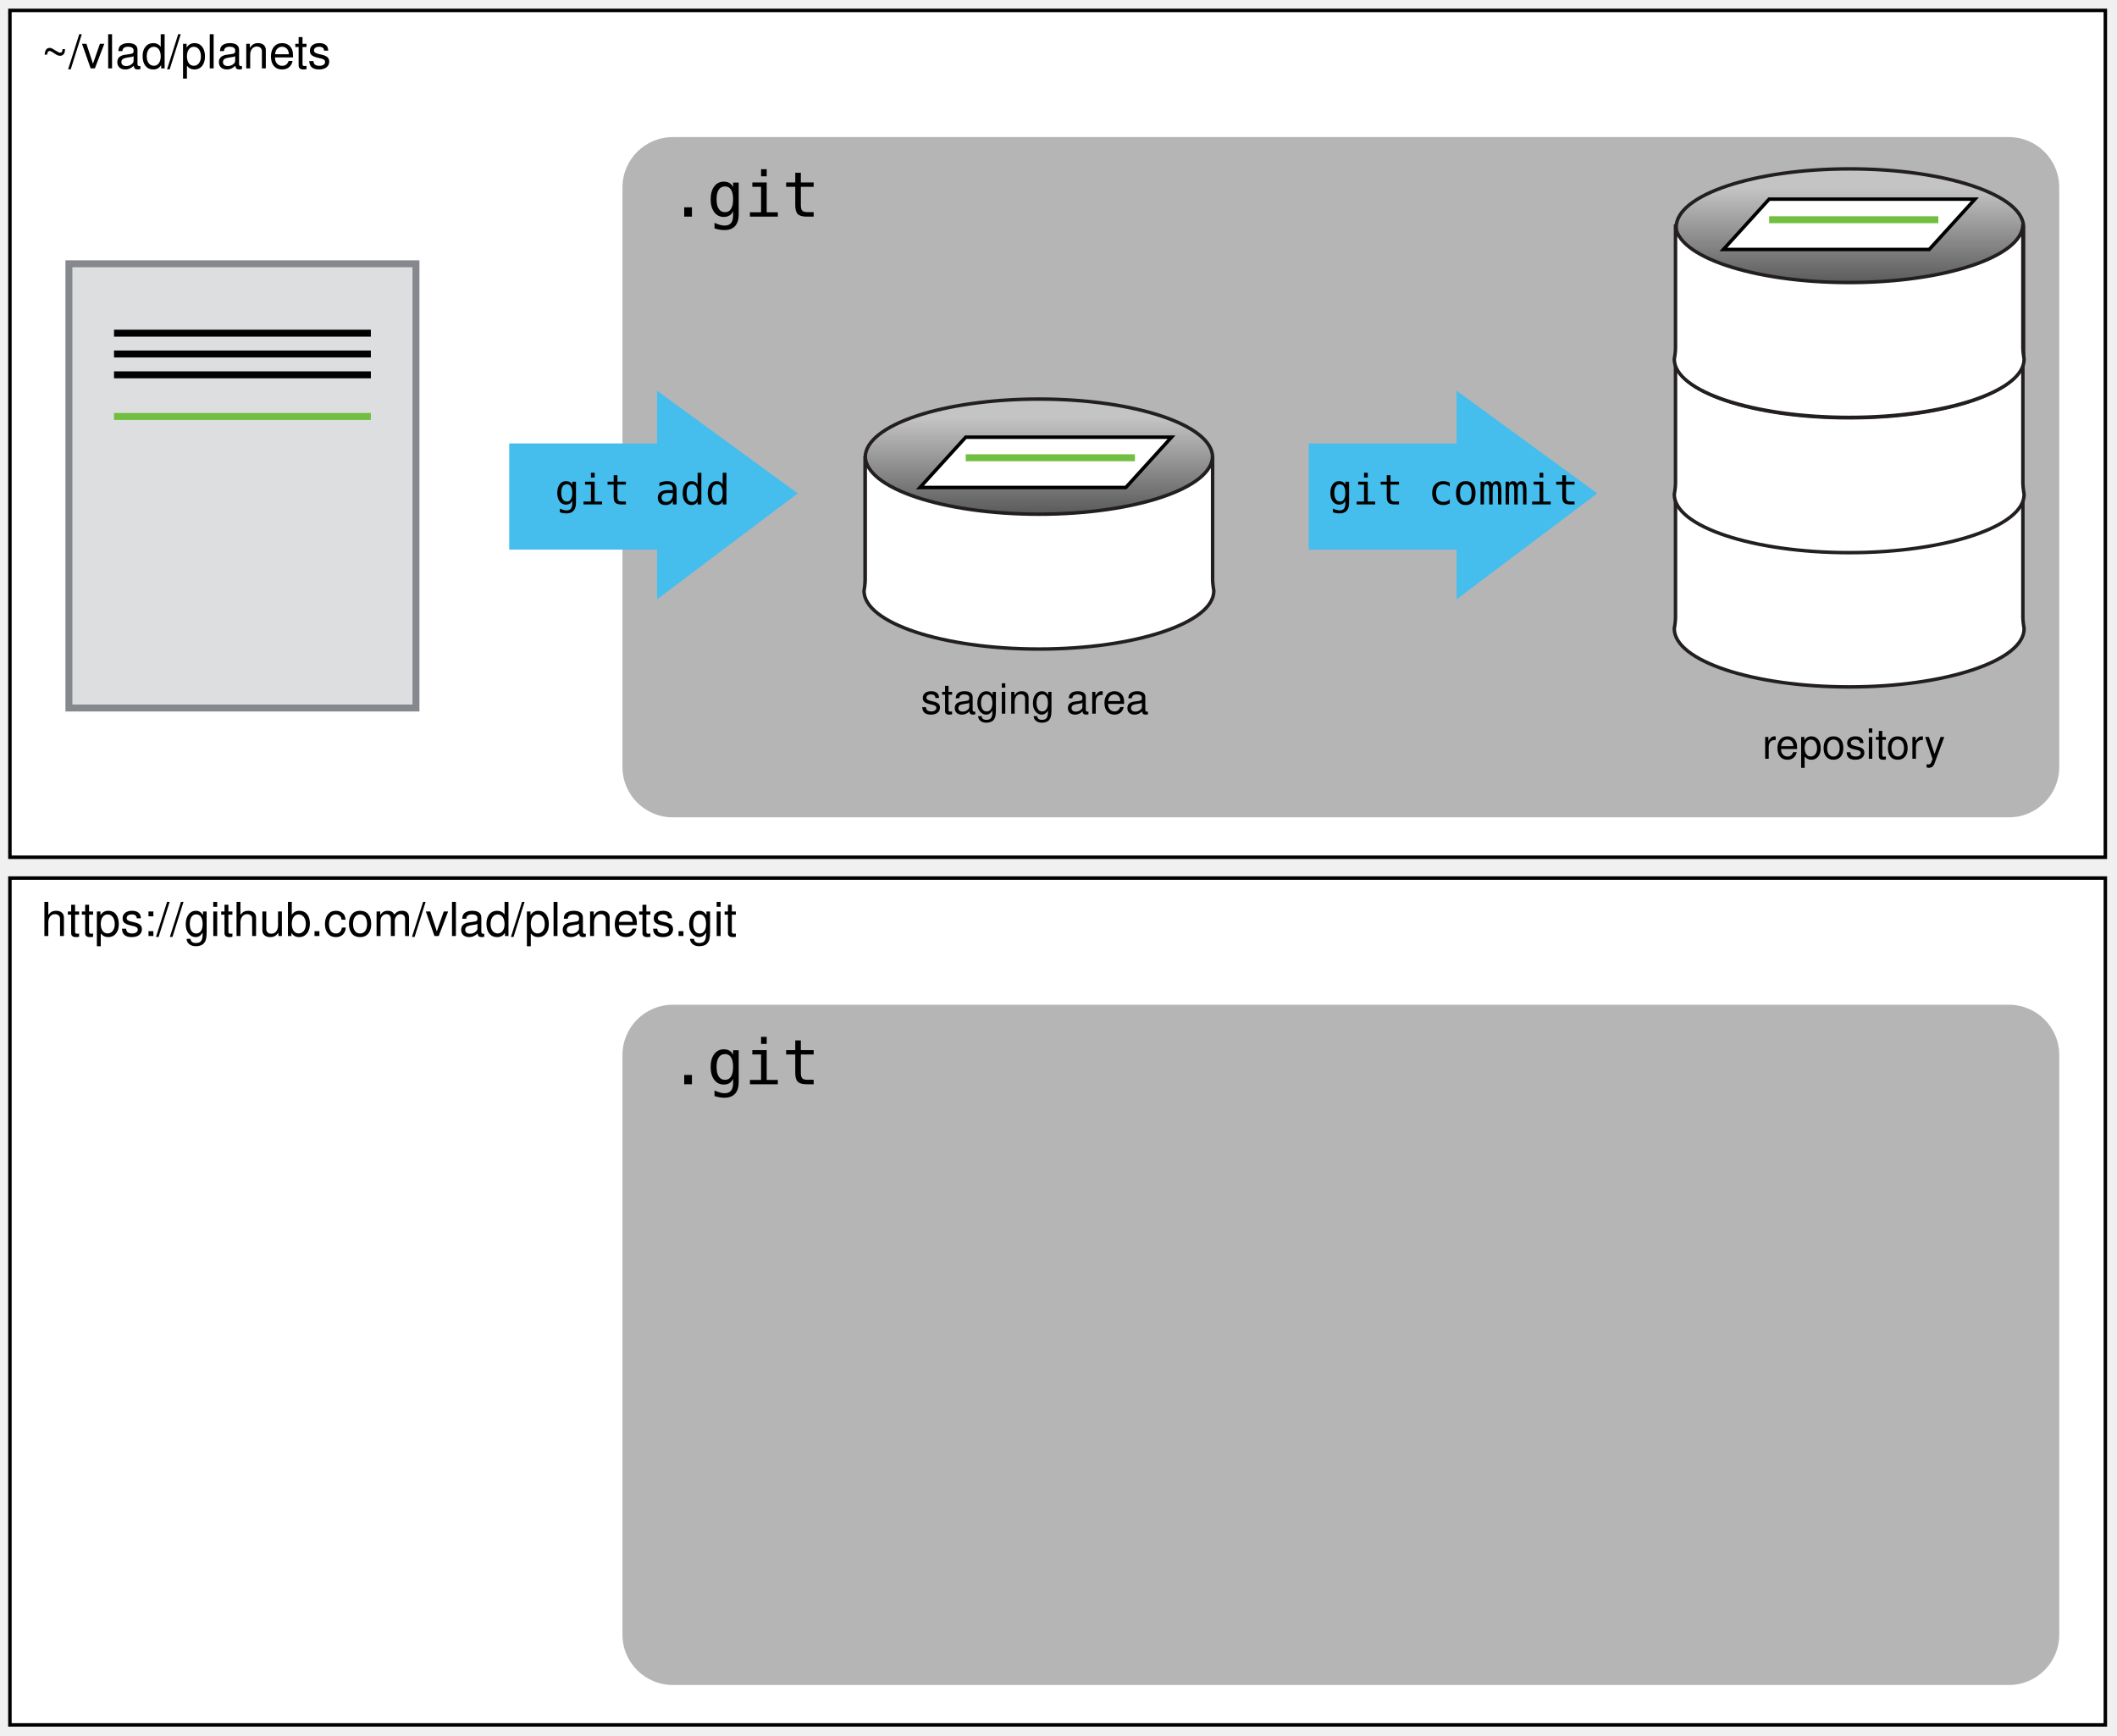
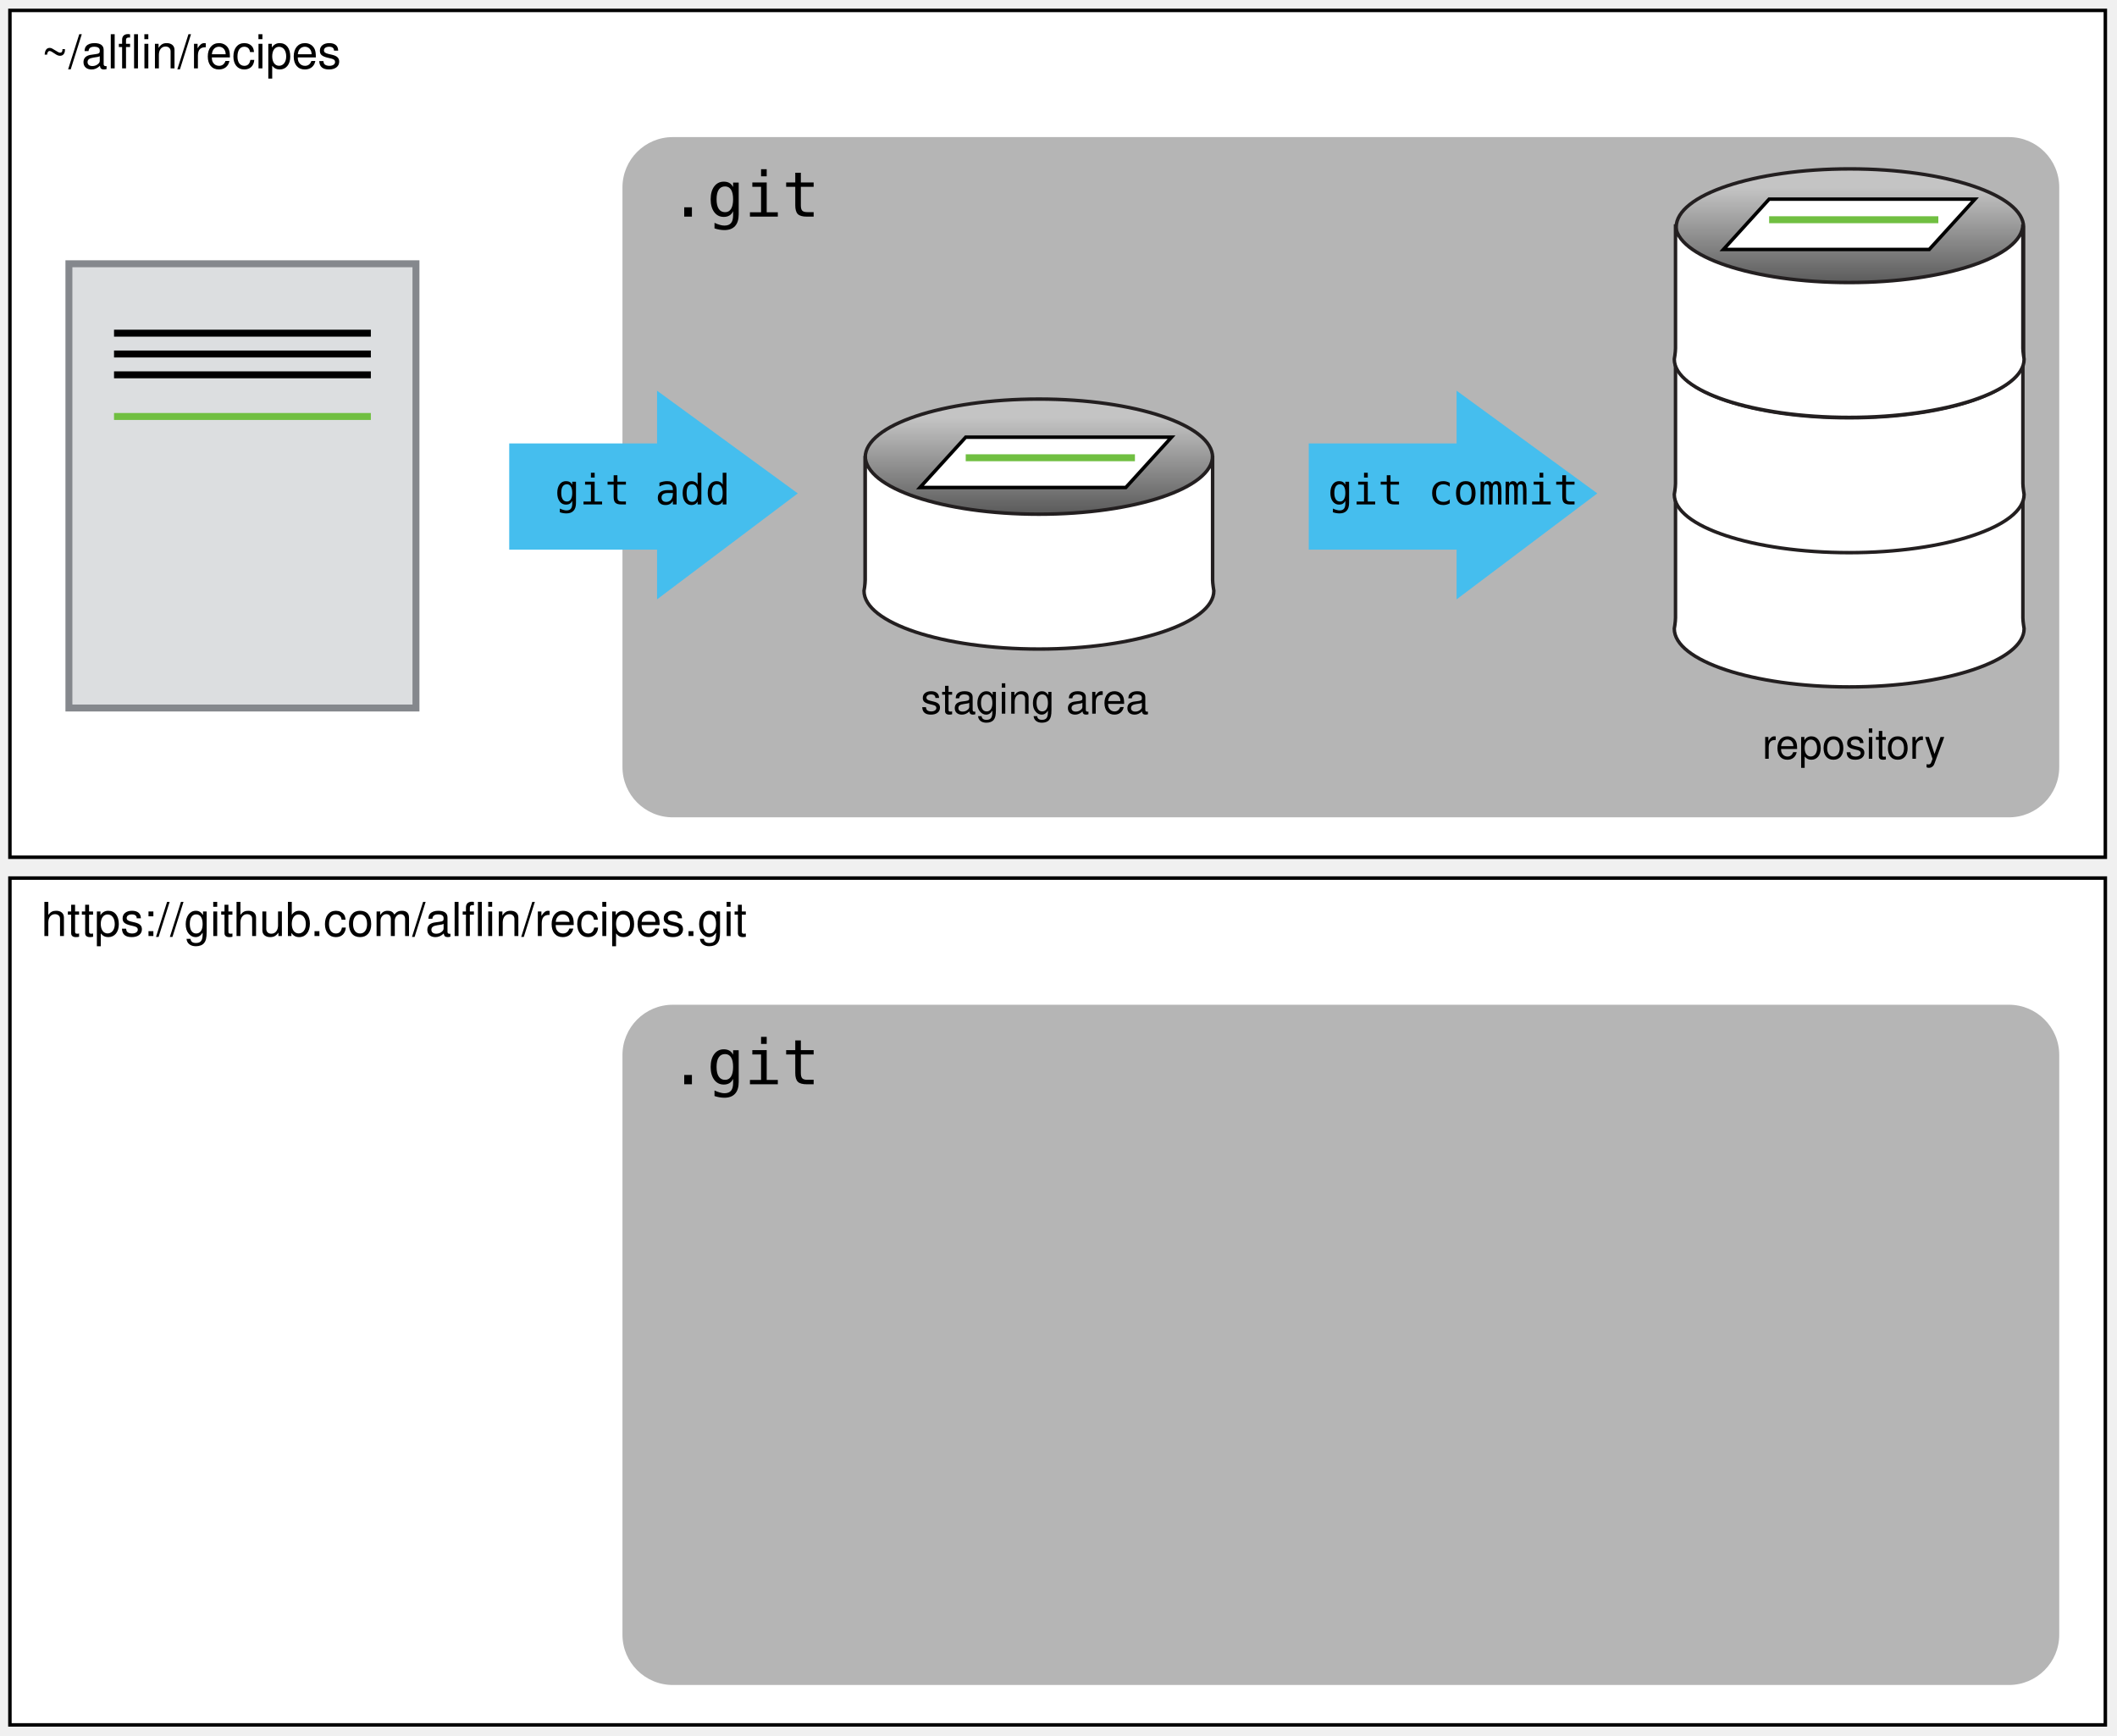
<svg xmlns="http://www.w3.org/2000/svg" version="1.1" x="0px" y="0px" width="610" height="500" viewBox="0 0 610 500" enable-background="new 0 0 622 452" xml:space="preserve" id="svg2">
  <defs id="defs132" />
  <g id="g3573" transform="translate(-4.142502,-9)">
    <g id="g3564">
      <g id="g3490" transform="translate(0,250)">
        <rect id="rect3492" height="244" width="603.785" stroke-miterlimit="10" y="12" x="7" style="fill:#ffffff;stroke:#000000;stroke-miterlimit:10" />
      </g>
      <g id="g3494" transform="translate(0,250)">
        <path stroke-miterlimit="10" d="m 598,63 c 0,-8.284 -6.716,-15 -15,-15 l -385,0 c -8.284,0 -15,6.716 -15,15 l 0,167 c 0,8.284 6.716,15 15,15 l 385,0 c 8.284,0 15,-6.716 15,-15 l 0,-167 z" id="path3496" style="fill:#b5b5b5;stroke:#ffffff;stroke-miterlimit:10" />
        <rect x="197" y="59" width="70" height="28" id="rect3498" style="fill:none" />
        <text transform="translate(197,71.4199)" font-size="18" id="text3500" style="font-size:18px;font-family:Consolas">.git</text>
      </g>
-       <text y="278.707" x="16" font-size="13.5" id="text3502" style="font-size:13.5px;font-family:Helvetica">https://github.com/vlad/planets.git</text>
+       <text y="278.707" x="16" font-size="13.5" id="text3502" style="font-size:13.5px;font-family:Helvetica">https://github.com/alflin/recipes.git</text>
    </g>
    <g id="g3504">
      <g id="Layer_6">
        <rect x="7" y="12" stroke-miterlimit="10" width="603.785" height="244" id="rect5" style="fill:#ffffff;stroke:#000000;stroke-miterlimit:10" />
      </g>
      <g id="g8">
        <path style="fill:#b5b5b5;stroke:#ffffff;stroke-miterlimit:10" id="path10" d="m 598,63 c 0,-8.284 -6.716,-15 -15,-15 l -385,0 c -8.284,0 -15,6.716 -15,15 l 0,167 c 0,8.284 6.716,15 15,15 l 385,0 c 8.284,0 15,-6.716 15,-15 l 0,-167 z" stroke-miterlimit="10" />
        <rect style="fill:none" id="rect12" height="28" width="70" y="59" x="197" />
        <text style="font-size:18px;font-family:Consolas" id="text14" font-size="18" transform="translate(197,71.4199)">.git</text>
      </g>
      <rect style="fill:none" id="rect16" height="24.449" width="195.585" y="19" x="16" />
-       <text style="font-size:13.5px;font-family:Helvetica" id="text18" font-size="13.5" x="16" y="28.707">~/vlad/planets</text>
+       <text style="font-size:13.5px;font-family:Helvetica" id="text18" font-size="13.5" x="16" y="28.707">~/alflin/recipes</text>
      <g id="Layer_3">
        <g id="g37">
          <linearGradient id="SVGID_1_" gradientUnits="userSpaceOnUse" x1="303.499" y1="123.986" x2="303.499" y2="179.235">
            <stop offset="0.098" style="stop-color:#C4C4C4" id="stop40" />
            <stop offset="0.533" style="stop-color:#686868" id="stop42" />
            <stop offset="1" style="stop-color:#000000" id="stop44" />
          </linearGradient>
          <path stroke-miterlimit="10" d="m 253.453,178.205 c 0,-9.264 22.404,-16.777 50.047,-16.777 27.643,0 50.045,7.514 50.045,16.777 l 0,1.029 c 0,0 0,-2.115 0,-3.117 0,-1.007 0,-35.745 0,-35.745 l 0,0.394 c 0,-9.27 -22.402,-16.78 -50.045,-16.78 -27.643,0 -50.047,7.51 -50.047,16.78 l 0,-0.394 c 0,0 0,34.519 0,35.733 0,1.205 0,3.129 0,3.129 l 0,-1.029 z" id="path46" style="fill:url(#SVGID_1_);stroke:#231f20;stroke-miterlimit:10" />
          <g id="g48">
            <path stroke-miterlimit="10" d="m 353.545,140.373 c 0,0 0,34.738 0,35.745 0,1.002 0.355,3.117 0.355,3.117 0,9.27 -22.758,16.779 -50.4,16.779 -27.642,0 -50.4,-7.51 -50.4,-16.779 0,0 0.354,-1.924 0.354,-3.129 0,-1.214 0,-35.733 0,-35.733 0,9.274 22.404,16.785 50.047,16.785 27.643,0 50.044,-7.511 50.044,-16.785 z" id="path50" style="fill:#ffffff;stroke:#231f20;stroke-miterlimit:10" />
          </g>
        </g>
        <g id="g52">
          <polygon stroke-miterlimit="10" points="328.542,149.459 341.719,134.965 282.411,134.965 269.235,149.459 " id="polygon54" style="fill:#ffffff;stroke:#000000;stroke-miterlimit:10" />
          <line x1="282.411" y1="140.894" x2="331.165" y2="140.894" id="line56" style="fill:none;stroke:#70bf41;stroke-width:2" />
        </g>
      </g>
      <g id="Layer_4">
        <linearGradient id="SVGID_2_" gradientUnits="userSpaceOnUse" x1="537.177" y1="57.66" x2="537.177" y2="112.913">
          <stop offset="0.098" style="stop-color:#C4C4C4" id="stop60" />
          <stop offset="0.533" style="stop-color:#686868" id="stop62" />
          <stop offset="1" style="stop-color:#000000" id="stop64" />
        </linearGradient>
        <path stroke-miterlimit="10" d="m 487.13,111.882 c 0,-9.268 22.407,-16.781 50.047,-16.781 27.641,0 50.047,7.513 50.047,16.781 l 0,1.03 c 0,0 0,-2.118 0,-3.121 0,-1.003 0,-35.739 0,-35.739 l 0,0.388 c 0,-9.268 -22.406,-16.781 -50.047,-16.781 -27.64,0 -50.047,7.513 -50.047,16.781 l 0,-0.388 c 0,0 0,34.519 0,35.728 0,1.209 0,3.132 0,3.132 l 0,-1.03 z" id="path66" style="fill:url(#SVGID_2_);stroke:#231f20;stroke-miterlimit:10" />
        <g id="g68">
          <path stroke-miterlimit="10" d="m 587.021,151.283 c 0,0 0,34.738 0,35.74 0,1.002 0.354,3.121 0.354,3.121 0,9.268 -22.76,16.779 -50.4,16.779 -27.64,0 -50.399,-7.512 -50.399,-16.779 0,0 0.353,-1.924 0.353,-3.133 0,-1.209 0,-35.729 0,-35.729 0,9.268 22.407,16.781 50.047,16.781 27.638,0.001 50.045,-7.512 50.045,-16.78 z" id="path70" style="fill:#ffffff;stroke:#231f20;stroke-miterlimit:10" />
        </g>
        <g id="g72">
          <path stroke-miterlimit="10" d="m 587.021,112.601 c 0,0 0,34.736 0,35.739 0,1.002 0.354,3.121 0.354,3.121 0,9.268 -22.76,16.779 -50.4,16.779 -27.64,0 -50.399,-7.512 -50.399,-16.779 0,0 0.353,-1.923 0.353,-3.132 0,-1.209 0,-35.728 0,-35.728 0,9.268 22.407,16.78 50.047,16.78 27.638,0 50.045,-7.512 50.045,-16.78 z" id="path74" style="fill:#ffffff;stroke:#231f20;stroke-miterlimit:10" />
        </g>
        <g id="g76">
          <path stroke-miterlimit="10" d="m 587.021,73.628 c 0,0 0,34.737 0,35.739 0,1.002 0.354,3.12 0.354,3.12 0,9.269 -22.76,16.781 -50.4,16.781 -27.64,0 -50.399,-7.513 -50.399,-16.781 0,0 0.353,-1.922 0.353,-3.131 0,-1.209 0,-35.728 0,-35.728 0,9.268 22.407,16.78 50.047,16.78 27.638,0.001 50.045,-7.512 50.045,-16.78 z" id="path78" style="fill:#ffffff;stroke:#231f20;stroke-miterlimit:10" />
        </g>
        <g id="g80">
          <polygon stroke-miterlimit="10" points="560.039,80.875 573.216,66.381 513.908,66.381 500.732,80.875 " id="polygon82" style="fill:#ffffff;stroke:#000000;stroke-miterlimit:10" />
          <line x1="513.908" y1="72.311" x2="562.662" y2="72.311" id="line84" style="fill:none;stroke:#70bf41;stroke-width:2" />
        </g>
      </g>
      <g id="Layer_1">
        <g id="g87">
          <rect x="24" y="85" width="100" height="128" id="rect89" style="fill:#dcdee0" />
          <rect x="24" y="85" width="100" height="128" id="rect91" style="fill:none;stroke:#85888d;stroke-width:2" />
          <line x1="37" y1="105" x2="111" y2="105" id="line93" style="fill:none;stroke:#000000;stroke-width:2" />
          <line x1="37" y1="111" x2="111" y2="111" id="line95" style="fill:none;stroke:#000000;stroke-width:2" />
          <line x1="37" y1="117" x2="111" y2="117" id="line97" style="fill:none;stroke:#000000;stroke-width:2" />
          <line x1="37" y1="129" x2="111" y2="129" id="line99" style="fill:none;stroke:#70bf41;stroke-width:2" />
        </g>
      </g>
      <g id="Layer_2">
        <g id="g102">
          <rect x="150.871" y="136.768" width="45.956" height="30.604" id="rect104" style="fill:#45beee" />
          <polygon points="234.02,151.163 193.467,121.571 193.467,181.695 " id="polygon106" style="fill:#45beee" />
        </g>
        <rect x="164" y="146.069" width="52.743" height="14" id="rect108" style="fill:none" />
        <text transform="translate(164,154.3496)" font-size="12" id="text110" style="font-size:12px;font-family:Consolas">git add</text>
        <g id="g112">
          <rect x="381.251" y="136.768" width="45.956" height="30.604" id="rect114" style="fill:#45beee" />
          <polygon points="464.399,151.163 423.847,121.571 423.847,181.695 " id="polygon116" style="fill:#45beee" />
        </g>
        <rect x="376.98" y="146.069" width="85.542" height="14" id="rect118" style="fill:none" />
        <text transform="translate(386.7637,154.3496)" font-size="12" id="text120" style="font-size:12px;font-family:Consolas">git commit</text>
        <rect x="229" y="206" width="147" height="17" id="rect122" style="fill:none" />
        <text transform="translate(269.4766,214.6279)" font-size="12" id="text124" style="font-size:12px;font-family:Helvetica">staging area</text>
        <rect x="464.785" y="219" width="147" height="17" id="rect126" style="fill:none" />
        <text transform="translate(511.9414,227.6279)" font-size="12" id="text128" style="font-size:12px;font-family:Helvetica">repository</text>
      </g>
    </g>
  </g>
</svg>
